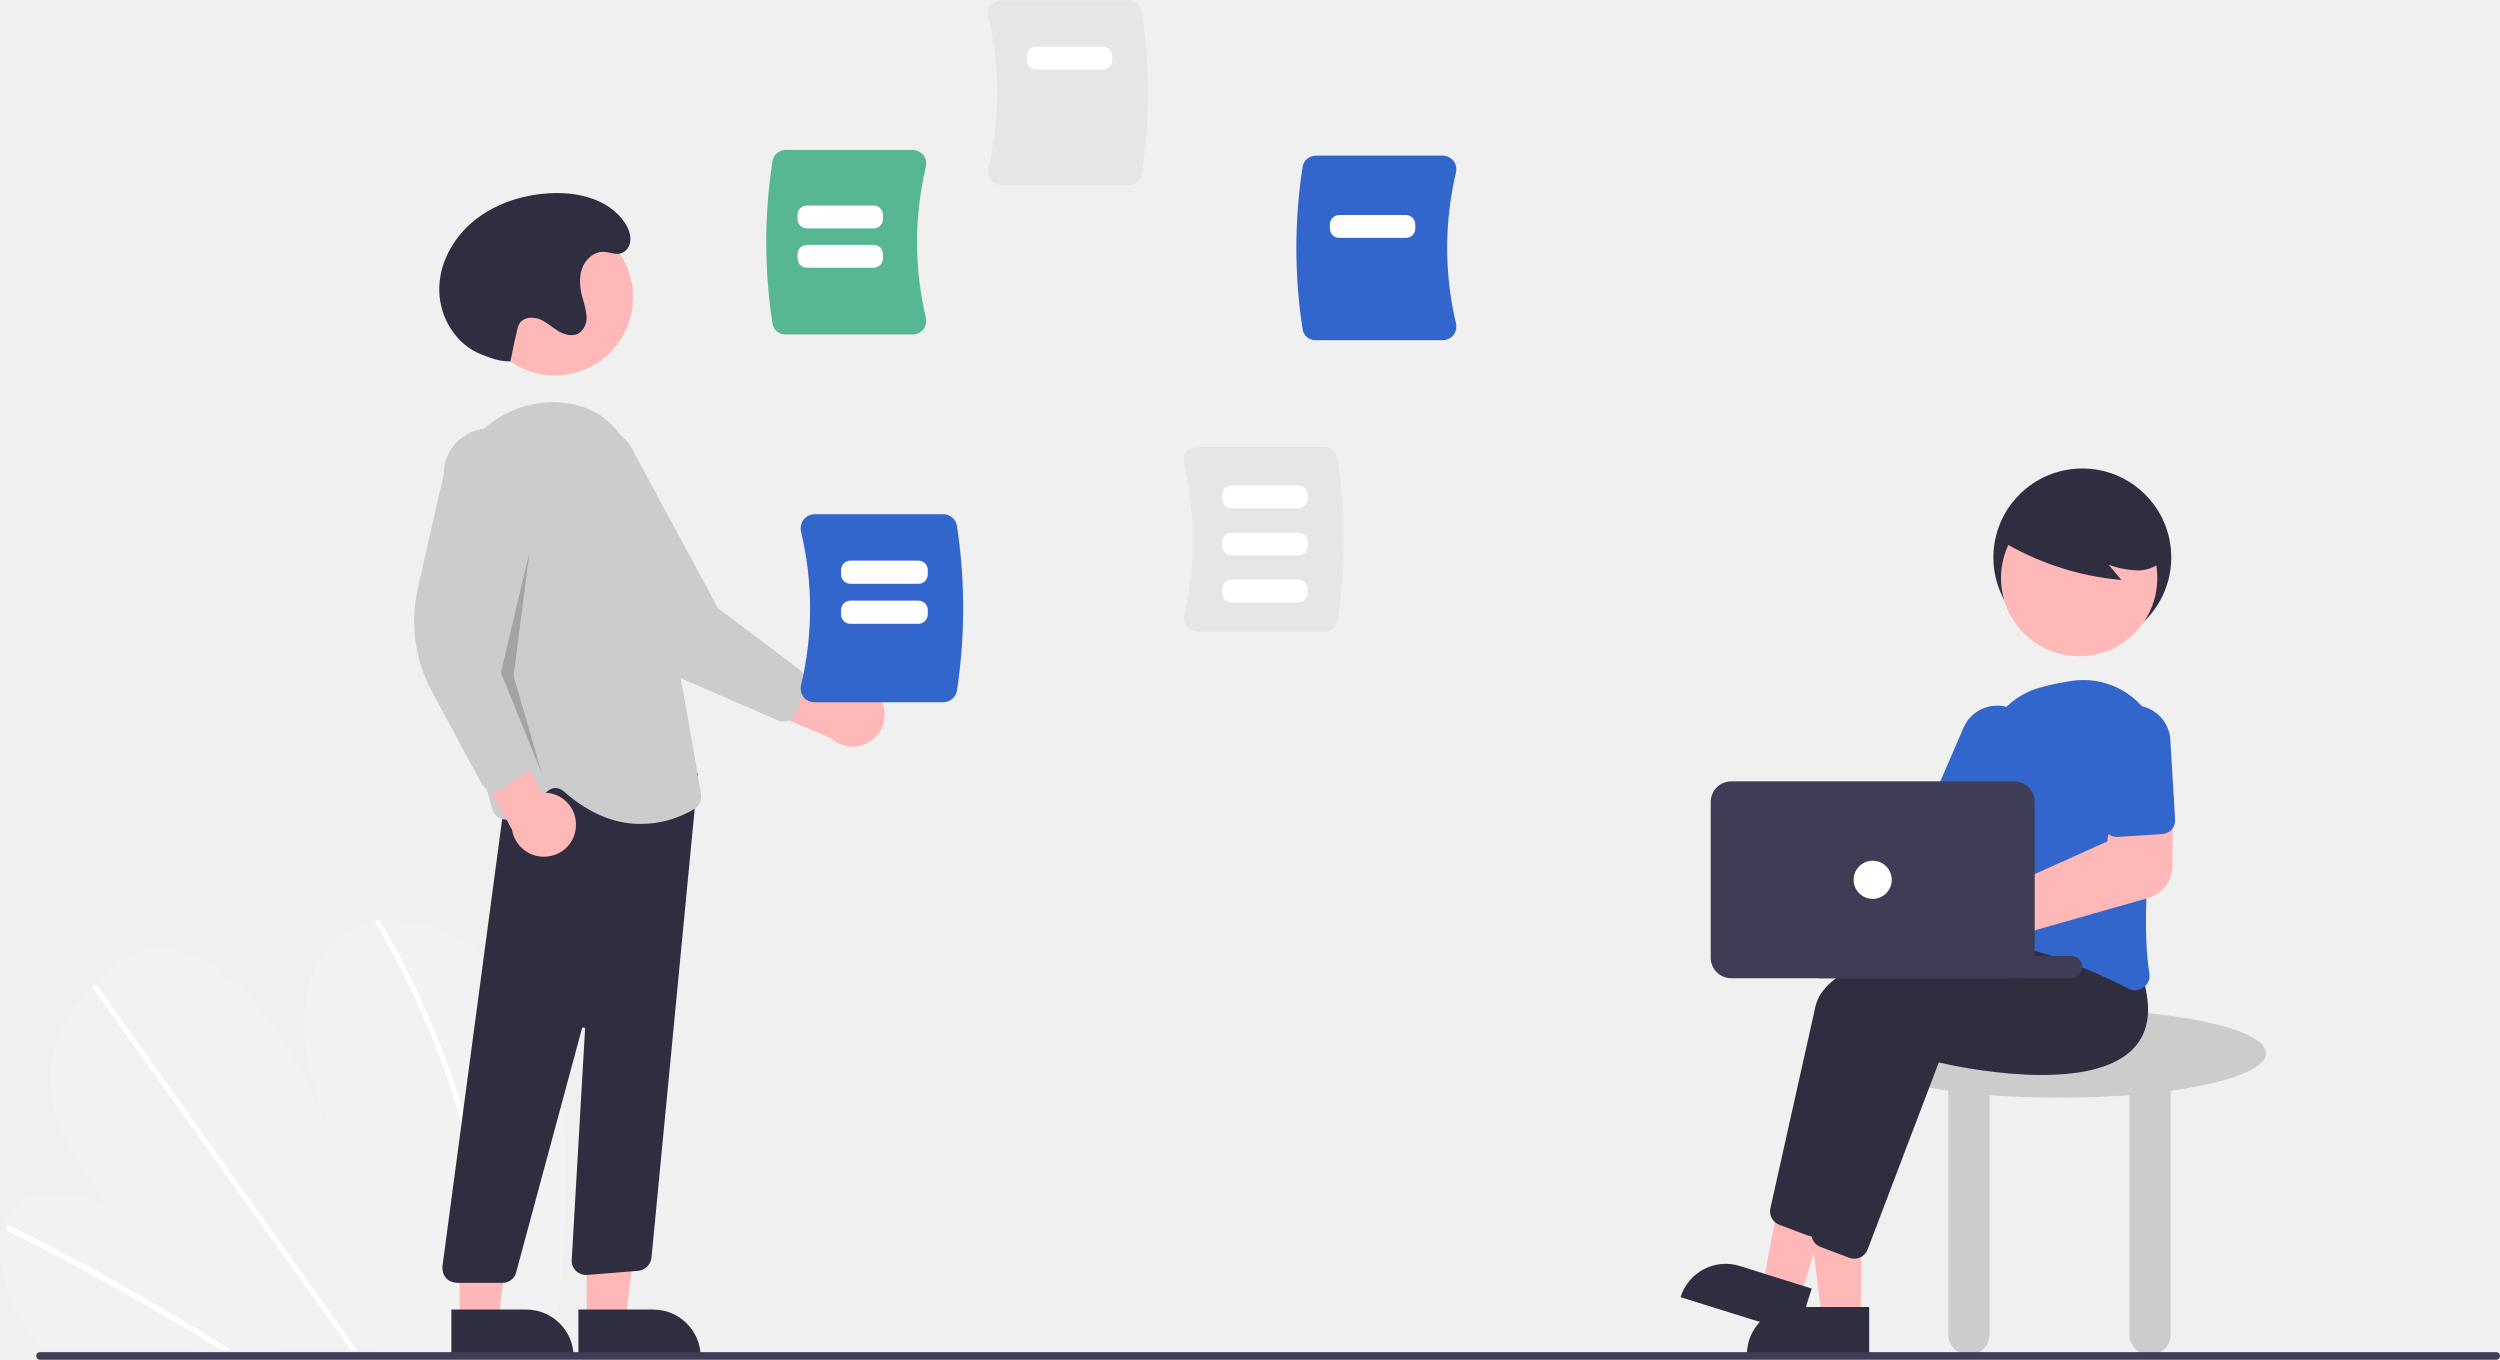
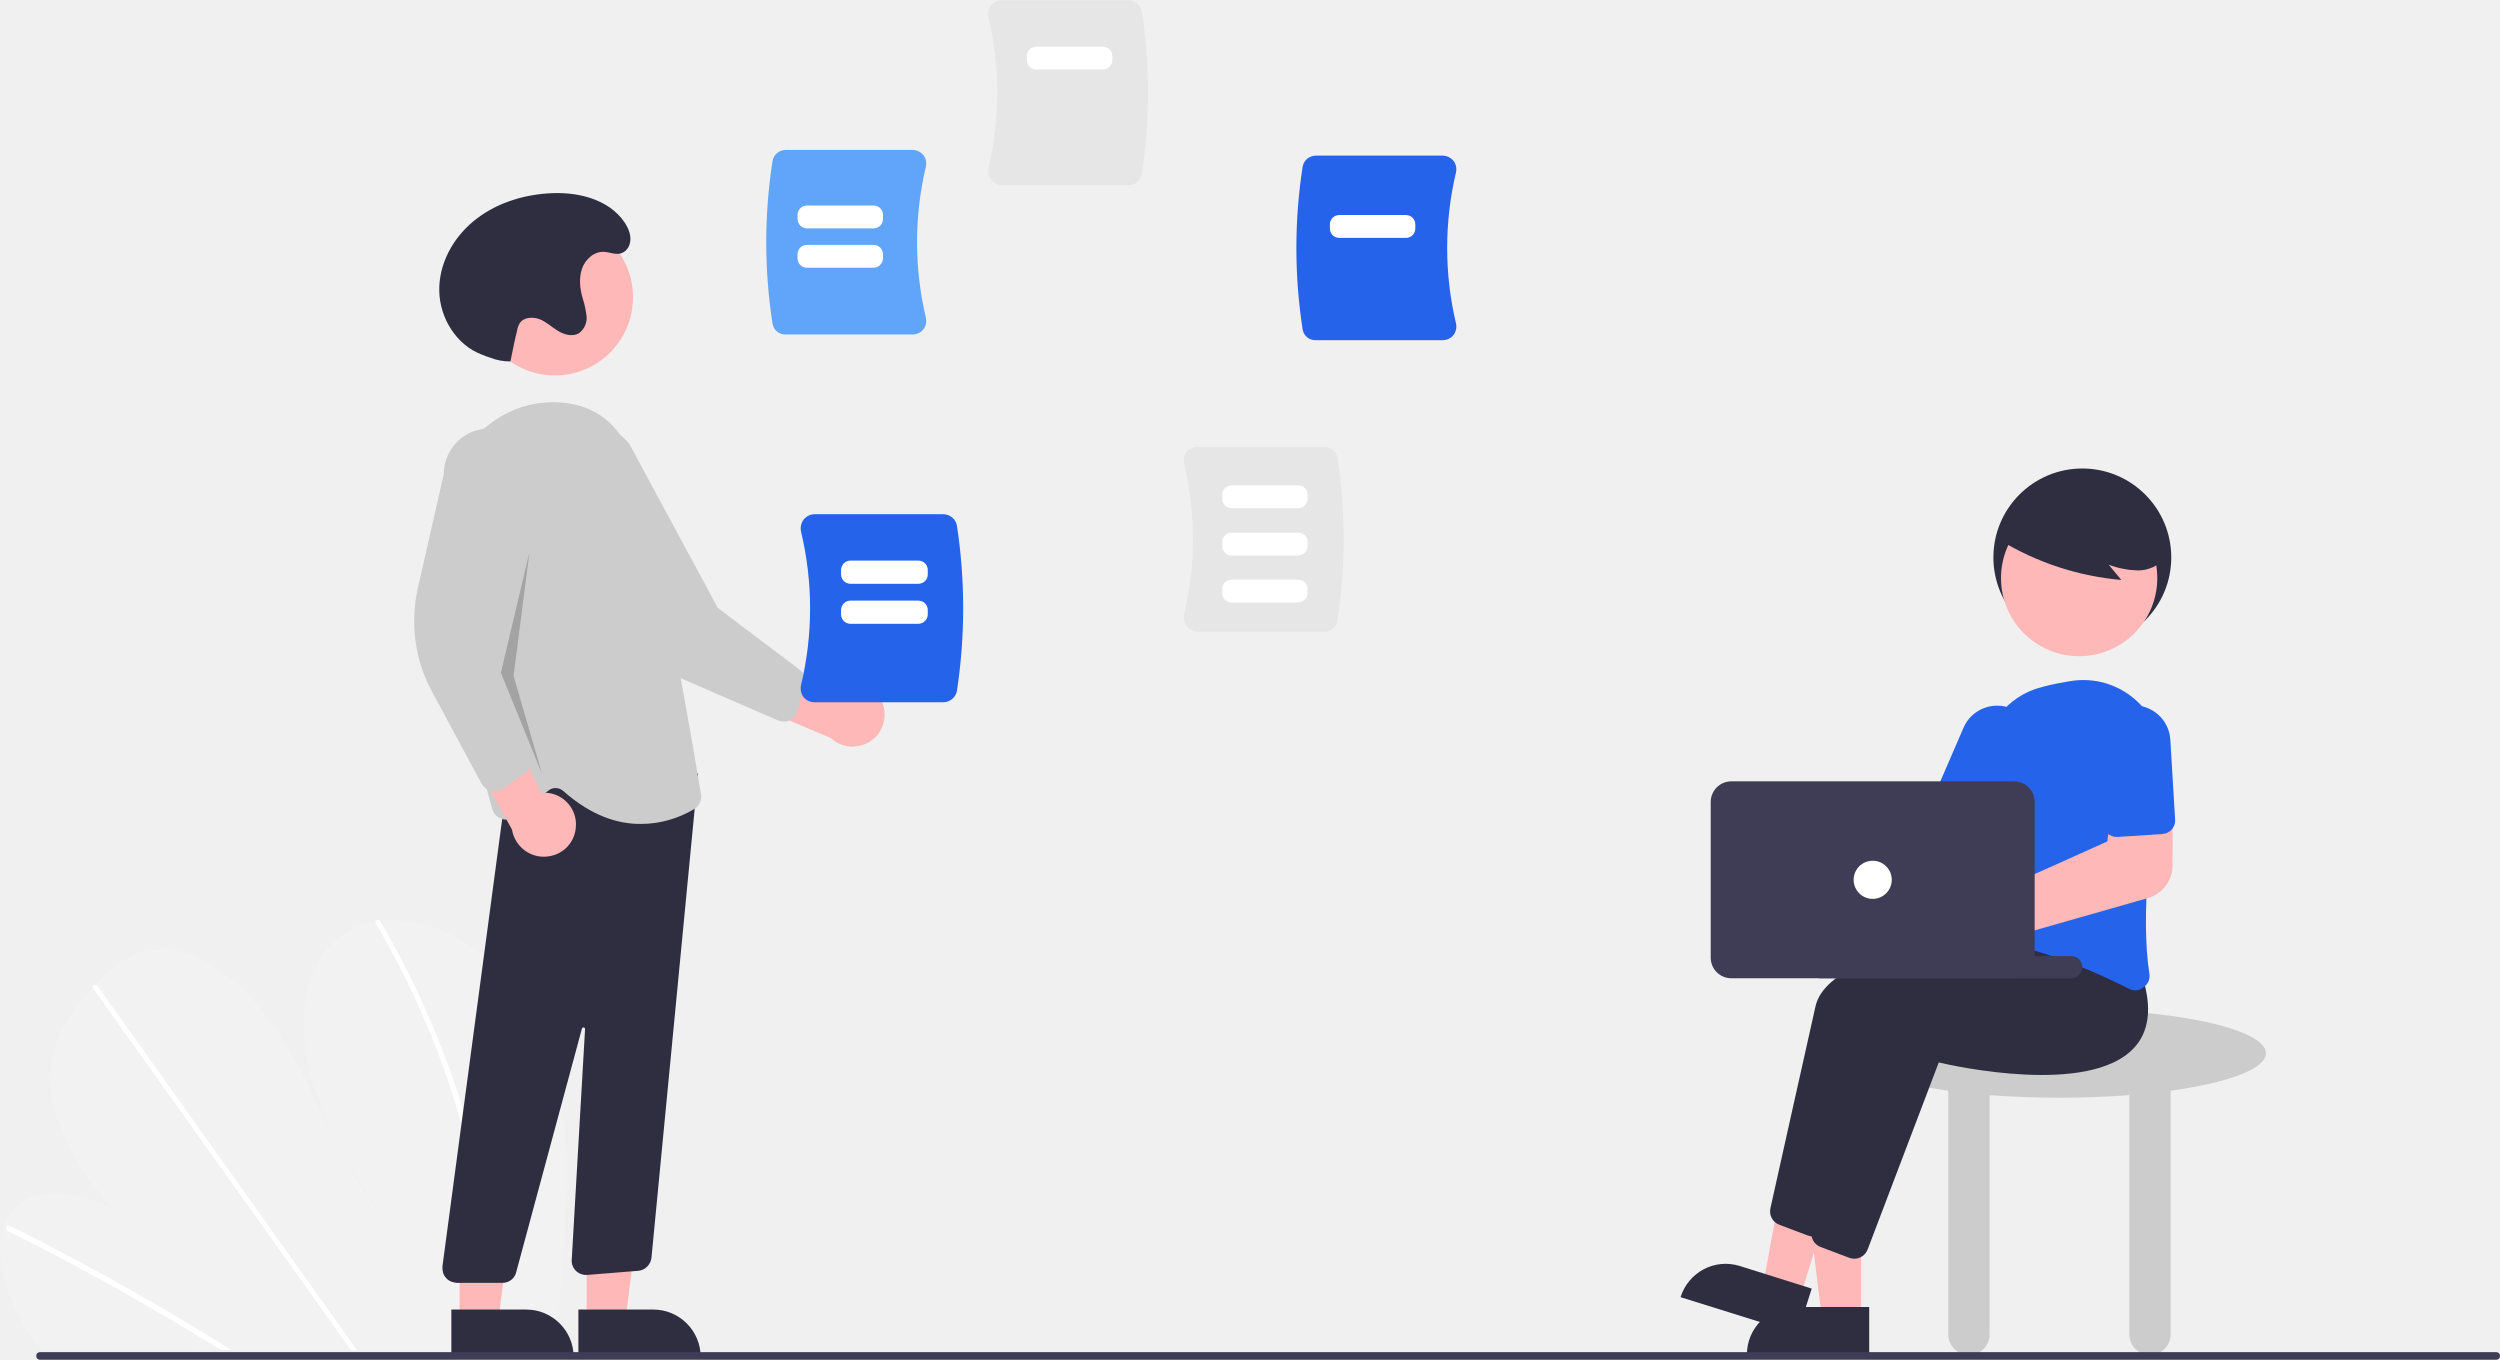
<svg xmlns="http://www.w3.org/2000/svg" version="1.1" id="a2525de1-ea14-4c9e-818b-1d269b9a5d3c" x="0px" y="0px" viewBox="0 0 787.1 428.1" style="enable-background:new 0 0 787.1 428.1;" xml:space="preserve">
  <style type="text/css">
	.st0{fill:#F2F2F2;}
	.st1{fill:#FFFFFF;}
	.st2{fill:#CCCCCC;}
	.st3{fill:#2F2E41;}
	.st4{fill:#FFB8B8;}
	.st5{fill:#A0616A;}
- 	.st6{fill:#3366CC;}
+ 	.st6{fill:#2563EB;}
	.st7{fill:#3F3D56;}
	.st8{opacity:0.2;enable-background:new    ;}
	.st9{fill:#E6E6E6;}
- 	.st10{fill:#57B793;}
+ 	.st10{fill:#60A5FA;}
</style>
  <path class="st0" d="M178.2,372.3c-0.2,17.2-1.4,34.4-3.8,51.5c-0.1,0.6-0.2,1.2-0.3,1.8l-161.2-0.9c-0.5-0.6-0.9-1.2-1.4-1.8  c-1.5-2-2.9-4.1-4.2-6.2c-6.2-10.3-9.1-22.4-6.2-30.8l0.1-0.1c0.6-1.8,1.6-3.5,2.9-5c6.5-7.3,19.7-6.1,31.6-0.2  c-10.7-11.7-19.2-26.5-19.9-39.7c-0.6-12.9,6.1-22.1,13.4-29.9c0.2-0.3,0.5-0.5,0.7-0.8c0.1-0.1,0.2-0.3,0.4-0.4  c5.7-6,12.3-11.8,22-11.1c10.6,0.8,22.3,9.6,30.5,19.9s13.7,22,19.2,33.4c5.5,11.4,11.5,23.1,20.4,32.8  c-12-15.2-21.7-32.5-25.3-49.3s-0.4-33,10.3-40.9c3.3-2.3,7-3.9,11-4.4c0.5-0.1,0.9-0.1,1.4-0.2c9.9-1.1,21.8,2.3,31.8,10.5  c11.1,9,18.8,22.4,22.6,35.1C177.9,348.2,178.3,360.5,178.2,372.3z" />
  <path class="st1" d="M72.7,425h-3.1c-1-0.6-2-1.2-3-1.8c-0.6-0.4-1.2-0.8-1.8-1.1c-10.2-6.2-20.5-12.2-30.9-18  c-10.3-5.7-20.7-11.2-31.2-16.4c-0.6-0.2-0.9-0.9-0.7-1.5c0,0,0-0.1,0.1-0.1c0.1-0.3,0.5-0.4,0.9-0.2c1.3,0.6,2.6,1.3,3.9,1.9  c10.5,5.3,20.9,10.9,31.3,16.7c10.4,5.8,20.7,11.9,31,18.3c0.2,0.1,0.4,0.3,0.6,0.4C70.8,423.8,71.7,424.4,72.7,425z" />
  <path class="st1" d="M112.5,425.2h-1.9c-0.4-0.6-0.9-1.2-1.3-1.8C99.2,409.2,89.1,395,79,380.9c-16.5-23.2-33.1-46.4-49.6-69.6  c-0.1-0.1-0.2-0.3-0.2-0.4c-0.1-0.5,0.2-0.8,0.7-0.8c0.4,0.1,0.8,0.3,1,0.6c9.3,13,18.5,26,27.8,39c16.4,23.1,32.9,46.1,49.3,69.2  c1,1.5,2.1,2.9,3.1,4.4C111.6,424,112,424.6,112.5,425.2z" />
  <path class="st1" d="M154.9,414.1c-0.1,3.2-0.3,6.4-0.6,9.5c-0.1,0.6-0.1,1.2-0.2,1.8h-2c0.1-0.6,0.1-1.2,0.2-1.8  c0.4-4.5,0.7-9.1,0.8-13.8c0.1-13-1.2-26-3.8-38.8c-2.7-13.8-6.7-27.2-11.7-40.3c-5.3-13.8-11.8-27.1-19.2-39.9  c-0.1-0.2-0.2-0.5-0.2-0.7c0.1-0.6,0.8-0.7,1.4-0.2c0.1,0.1,0.2,0.2,0.3,0.4c0.9,1.6,1.8,3.2,2.7,4.8c7.2,12.8,13.3,26.2,18.4,40  c4.8,13.1,8.5,26.6,10.9,40.4C154.2,388.2,155.2,401.2,154.9,414.1z" />
  <path class="st2" d="M713.4,331.6c0-7.7-29.1-14-65-14s-65,6.3-65,14c0,5,12,9.3,30,11.8v76.7c0,3.6,2.9,6.5,6.5,6.5  s6.5-2.9,6.5-6.5v-75.3c6.9,0.5,14.3,0.8,22,0.8s15.1-0.3,22-0.8v75.3c0,3.6,2.9,6.5,6.5,6.5s6.5-2.9,6.5-6.5v-76.7  C701.4,340.9,713.4,336.6,713.4,331.6z" />
  <circle class="st3" cx="655.6" cy="175.5" r="28" />
  <polygon class="st4" points="585.9,415 573.6,415 567.8,367.7 585.9,367.7 " />
  <path class="st3" d="M564.9,411.5h23.6l0,0v14.9l0,0H550l0,0l0,0C550,418.2,556.7,411.5,564.9,411.5z" />
  <polygon class="st4" points="566.8,408.2 555.1,404.5 563.7,357.7 580.9,363.1 " />
  <path class="st3" d="M547.8,398.6l22.6,7.1l0,0l-4.5,14.2l0,0l-36.8-11.5l0,0l0,0C531.6,400.5,539.9,396.1,547.8,398.6L547.8,398.6z  " />
  <path class="st3" d="M570.8,389.3c-0.5,0-1.1-0.1-1.6-0.3l-9-3.4c-2.1-0.8-3.3-3-2.8-5.2c2.3-10.2,10-45,14.2-63.6  c5-22.1,78.3-26.2,81.5-26.4h0.3l8.2,10.4c3,9.6,2,17.1-2.8,22.2c-14.1,15-56.3,5.7-61.4,4.5L575,386.4  C574.3,388.2,572.6,389.3,570.8,389.3z" />
  <path class="st3" d="M583.8,396.3c-0.5,0-1.1-0.1-1.6-0.3l-9-3.4c-2.1-0.8-3.3-3-2.8-5.2c2.3-10.2,10-45,14.2-63.6  c5-22.1,78.3-26.2,81.5-26.4h0.3l8.2,10.4c3,9.6,2,17.1-2.8,22.2c-14.1,15-56.3,5.7-61.4,4.5L588,393.4  C587.3,395.2,585.6,396.3,583.8,396.3z" />
  <path class="st5" d="M557.7,252.3c0.3,0.4,0.6,0.9,0.9,1.4l49.3,5.2l7.1-9.7l16.1,8.8l-13.9,23.6l-60.5-15.4c-4.2,4-10.8,4-14.8-0.2  s-4-10.8,0.2-14.8s10.8-4,14.8,0.2C557.1,251.6,557.4,252,557.7,252.3L557.7,252.3z" />
  <path class="st6" d="M672.3,311.8c-0.7,0-1.4-0.2-2-0.5c-9.9-5-29.1-13.7-46.9-15.5c-1.2-0.1-2.4-0.8-3.1-1.8  c-0.8-1-1.1-2.3-0.8-3.5c1.6-8.9,5.3-31.5,4.8-49.7c-0.3-11.5,7.4-21.7,18.6-24.5l0,0c3.3-0.9,6.6-1.5,9.9-2  c13.6-1.7,26,7.9,27.7,21.5c0.3,2.4,0.3,4.9-0.2,7.3c-3.2,18.8-6.4,45.1-3.6,63.4c0.3,1.7-0.4,3.4-1.8,4.3  C674.1,311.5,673.2,311.8,672.3,311.8z" />
  <path class="st6" d="M625.2,263.9c-0.6,0-1.2-0.1-1.8-0.4l-12.8-5.6c-2.3-1-3.3-3.6-2.3-5.9l9.9-22.9c2.5-5.8,9.3-8.5,15.1-6  s8.5,9.3,6,15.1l0,0l-9.9,22.9C628.6,262.9,626.9,263.9,625.2,263.9L625.2,263.9z" />
  <circle class="st4" cx="654.6" cy="182" r="24.6" />
  <path class="st3" d="M629.6,170c11.6,7.1,24.7,11.4,38.3,12.6l-4-4.8c2.9,1.1,6,1.7,9.2,1.8c3.1,0,6.4-1.3,8.2-3.8  c1.6-2.6,1.8-5.8,0.6-8.6s-3.1-5.2-5.6-7c-8.7-6.9-20.3-9-30.8-5.5c-3.6,1.1-6.8,3.1-9.2,5.9c-2.3,2.9-6.8,5.4-5.6,8.9L629.6,170z" />
  <path class="st4" d="M613.3,305.5c-6.1,0-11-4.9-11-11s4.9-11,11-11c1.4,0,2.9,0.3,4.2,0.8l0,0c0.5,0.2,0.9,0.4,1.3,0.7l44.7-20.1  l1.3-12.1l19.3-0.5l-0.1,20.2c0,4.8-3.2,9-7.9,10.3l-52.3,14.9c-0.1,0.3-0.2,0.7-0.4,1C621.7,302.8,617.7,305.5,613.3,305.5  L613.3,305.5z" />
  <path class="st6" d="M682.5,262.1c-0.5,0.3-1.1,0.4-1.8,0.5l-14,0.9c-2.5,0.1-4.6-1.7-4.8-4.2l-1.5-25c-0.4-6.3,4.4-11.8,10.7-12.2  s11.8,4.4,12.2,10.7l0,0l1.5,25C685,259.6,684.1,261.3,682.5,262.1L682.5,262.1z" />
  <path class="st7" d="M652.1,308h-79c-1.9,0-3.5-1.6-3.5-3.5l0,0c0-1.9,1.6-3.5,3.5-3.5h79c1.9,0,3.5,1.6,3.5,3.5l0,0  C655.6,306.4,654,308,652.1,308z" />
  <path class="st7" d="M538.6,301.5v-49c0-3.6,2.9-6.5,6.5-6.5h89c3.6,0,6.5,2.9,6.5,6.5v49c0,3.6-2.9,6.5-6.5,6.5h-89  C541.5,308,538.6,305.1,538.6,301.5z" />
  <circle class="st1" cx="589.6" cy="277" r="6" />
  <path class="st4" d="M276.8,219.3c-3.1-4.6-9.3-5.9-13.9-2.8c-0.5,0.3-1,0.7-1.4,1.1l-31.8-16.4l2,18.5l29.9,12.7  c4.1,3.8,10.5,3.5,14.3-0.6C279,228.4,279.4,223.2,276.8,219.3L276.8,219.3z" />
  <path class="st2" d="M248.6,226.8c-1.2,0.5-2.5,0.5-3.7,0l-30.2-13.1c-10.3-4.5-18.7-12.5-23.5-22.7l-15.9-33.5  c-4.9-6.3-3.8-15.4,2.5-20.3c6.3-4.9,15.4-3.8,20.3,2.5l0,0l27.9,51.7l25.7,19.4c1.5,1.1,2.1,3.1,1.6,4.9L251,224  c-0.3,0.9-0.8,1.6-1.5,2.2C249.2,226.4,248.9,226.6,248.6,226.8z" />
  <circle class="st4" cx="174.7" cy="93.6" r="24.6" />
  <polygon class="st4" points="184.7,415.8 196.9,415.8 202.8,368.5 184.7,368.5 " />
  <path class="st3" d="M220.6,427.2h-38.5l0,0v-14.9l0,0h23.6C213.9,412.3,220.6,419,220.6,427.2L220.6,427.2L220.6,427.2z" />
  <polygon class="st4" points="144.7,415.8 156.9,415.8 162.8,368.5 144.7,368.5 " />
  <path class="st3" d="M180.6,427.2h-38.5l0,0v-14.9l0,0h23.6C173.9,412.3,180.6,419,180.6,427.2L180.6,427.2L180.6,427.2z" />
  <path class="st3" d="M140.4,402.3c-0.9-1-1.2-2.3-1.1-3.6l21.5-161l53.3,9.1l5.7-3.4l-14.7,152.7c-0.3,2.1-2,3.8-4.1,4l-16.1,1.3  c-2.5,0.2-4.7-1.6-4.9-4.1c0-0.2,0-0.4,0-0.6l4.2-72.7c0-0.3-0.2-0.5-0.5-0.5c-0.2,0-0.5,0.1-0.5,0.4l-20.7,76.7  c-0.5,2-2.3,3.3-4.3,3.3h-14.4C142.5,403.8,141.2,403.3,140.4,402.3z" />
  <path class="st2" d="M177.3,249c-1.3-1.1-3.2-1.2-4.5-0.2l-10.7,8.3c-2,1.5-4.8,1.2-6.3-0.8c-0.4-0.5-0.6-1-0.8-1.5  c-5.2-18.3-17.1-64.4-14.2-96.9c1.7-18.4,17.5-32.4,35.4-31.2c12.2,0.8,20.3,7.9,23.9,20.9c8.9,32.1,18.7,91,20.6,102.5  c0.3,1.8-0.5,3.6-2.1,4.6c-5,3-10.8,4.7-16.7,4.7C194.8,259.5,186.3,257,177.3,249z" />
  <path class="st4" d="M181.3,260.4c0.5-5.5-3.7-10.4-9.2-10.8c-0.6,0-1.2,0-1.8,0l-14.9-32.5l-9.8,15.7l15.6,28.4  c0.9,5.5,6.1,9.3,11.6,8.4C177.5,268.9,181,265.1,181.3,260.4L181.3,260.4z" />
  <path class="st2" d="M154.5,248.9c-1.2-0.3-2.3-1.1-2.9-2.2l-15.6-29c-5.4-9.9-6.9-21.4-4.5-32.3l8.2-36.1c0-8,6.5-14.5,14.6-14.4  c8,0,14.5,6.5,14.4,14.6l0,0l-10,57.9l8.3,31.2c0.5,1.8-0.2,3.8-1.8,4.9l-7,4.9c-0.8,0.5-1.6,0.8-2.6,0.8  C155.2,249,154.9,249,154.5,248.9z" />
  <polygon class="st8" points="166.7,173.8 157.7,211.8 170.7,243.8 161.7,212.8 " />
  <path class="st3" d="M160.7,113.8c-2.2,0-4.4-0.4-6.4-1.2c-0.9-0.3-1.8-0.6-2.7-1c-7.9-3-13.1-11.4-13.3-19.9s4.2-16.6,10.7-22  s14.9-8.2,23.3-8.8c9.1-0.7,19.3,1.6,24.4,9.2c1.3,2,2.3,4.5,1.5,6.9c-0.2,0.7-0.7,1.4-1.2,1.9c-2.3,2-4.5,0.5-6.8,0.4  c-3.2-0.2-6,2.4-7,5.4s-0.6,6.3,0.3,9.4c0.6,1.8,1,3.8,1.2,5.7c0.1,2-0.8,3.9-2.4,5.1c-2,1.2-4.6,0.5-6.6-0.7s-3.7-2.9-5.8-3.7  s-5-0.7-6.3,1.3c-0.4,0.7-0.7,1.5-0.8,2.3C161.6,109,161.8,108.7,160.7,113.8L160.7,113.8z" />
  <path class="st9" d="M373.6,197.2c-0.8-1-1.1-2.4-0.8-3.7c3.7-15.6,3.7-31.9,0-47.5c-0.3-1.3,0-2.7,0.8-3.7s2-1.6,3.4-1.6h39.9  c2.1,0,3.9,1.5,4.2,3.6c2.6,16.9,2.6,34.1,0,51c-0.3,2.1-2.1,3.6-4.2,3.6H377C375.7,198.8,374.5,198.2,373.6,197.2z" />
  <path class="st9" d="M312,56.6c-0.8-1-1.1-2.4-0.8-3.7c3.7-15.6,3.7-31.9,0-47.5c-0.3-1.3,0-2.7,0.8-3.7s2-1.6,3.4-1.6h39.9  c2.1,0,3.9,1.5,4.2,3.6c2.6,16.9,2.6,34.1,0,51c-0.3,2.1-2.1,3.6-4.2,3.6h-39.9C314,58.2,312.8,57.6,312,56.6z" />
  <path class="st6" d="M410.1,103.6c-2.6-16.9-2.6-34.1,0-51c0.3-2.1,2.1-3.6,4.2-3.6h39.9c1.3,0,2.5,0.6,3.4,1.6  c0.8,1,1.1,2.4,0.8,3.7c-3.7,15.6-3.7,31.9,0,47.5c0.3,1.3,0,2.7-0.8,3.7s-2,1.6-3.4,1.6h-39.9C412.2,107.2,410.4,105.7,410.1,103.6  z" />
  <path class="st10" d="M243.2,101.8c-2.6-16.9-2.6-34.1,0-51c0.3-2.1,2.1-3.6,4.2-3.6h39.9c1.3,0,2.5,0.6,3.4,1.6  c0.8,1,1.1,2.4,0.8,3.7c-3.7,15.6-3.7,31.9,0,47.5c0.3,1.3,0,2.7-0.8,3.7s-2,1.6-3.4,1.6h-39.9C245.3,105.4,243.5,103.9,243.2,101.8  z" />
  <path class="st6" d="M253,219.5c-0.8-1.1-1.1-2.5-0.8-3.8c3.8-15.9,3.8-32.4,0-48.3c-0.3-1.3,0-2.7,0.8-3.8c0.8-1,2.1-1.7,3.4-1.7  H297c2.1,0,4,1.6,4.3,3.7c2.6,17.2,2.6,34.6,0,51.8c-0.3,2.1-2.2,3.7-4.3,3.7h-40.5C255.1,221.1,253.8,220.5,253,219.5z" />
  <path class="st7" d="M12.6,428.1h773.3c0.7,0,1.2-0.5,1.2-1.2s-0.5-1.2-1.2-1.2l0,0H12.6c-0.7,0-1.2,0.5-1.2,1.2  S11.9,428.1,12.6,428.1L12.6,428.1L12.6,428.1z" />
  <path class="st1" d="M289.1,183.8h-21.3c-1.7,0-3-1.3-3-3v-1.3c0-1.7,1.3-3,3-3h21.3c1.7,0,3,1.3,3,3v1.3  C292.1,182.5,290.8,183.8,289.1,183.8z" />
  <path class="st1" d="M289.1,196.4h-21.3c-1.7,0-3-1.3-3-3v-1.3c0-1.7,1.3-3,3-3h21.3c1.7,0,3,1.3,3,3v1.3  C292.1,195,290.8,196.4,289.1,196.4z" />
  <path class="st1" d="M275,71.9h-20.9c-1.7,0-3-1.3-3-3v-1.2c0-1.7,1.3-3,3-3H275c1.7,0,3,1.3,3,3v1.2C278,70.6,276.7,71.9,275,71.9z  " />
  <path class="st1" d="M408.7,160h-20.9c-1.7,0-3-1.3-3-3v-1.2c0-1.7,1.3-3,3-3h20.9c1.7,0,3,1.3,3,3v1.2  C411.7,158.7,410.3,160,408.7,160z" />
  <path class="st1" d="M408.7,174.9h-20.9c-1.7,0-3-1.3-3-3v-1.2c0-1.7,1.3-3,3-3h20.9c1.7,0,3,1.3,3,3v1.2  C411.7,173.5,410.3,174.9,408.7,174.9z" />
  <path class="st1" d="M408.7,189.7h-20.9c-1.7,0-3-1.3-3-3v-1.2c0-1.7,1.3-3,3-3h20.9c1.7,0,3,1.3,3,3v1.2  C411.7,188.3,410.3,189.7,408.7,189.7z" />
  <path class="st1" d="M275,84.3h-20.9c-1.7,0-3-1.3-3-3v-1.2c0-1.7,1.3-3,3-3H275c1.7,0,3,1.3,3,3v1.2C278,82.9,276.7,84.3,275,84.3z  " />
  <path class="st1" d="M347.2,21.9h-20.9c-1.7,0-3-1.3-3-3v-1.2c0-1.7,1.3-3,3-3h20.9c1.7,0,3,1.3,3,3v1.2  C350.2,20.6,348.8,21.9,347.2,21.9z" />
  <path class="st1" d="M442.6,74.9h-20.9c-1.7,0-3-1.3-3-3v-1.2c0-1.7,1.3-3,3-3h20.9c1.7,0,3,1.3,3,3v1.2  C445.6,73.6,444.3,74.9,442.6,74.9z" />
</svg>
